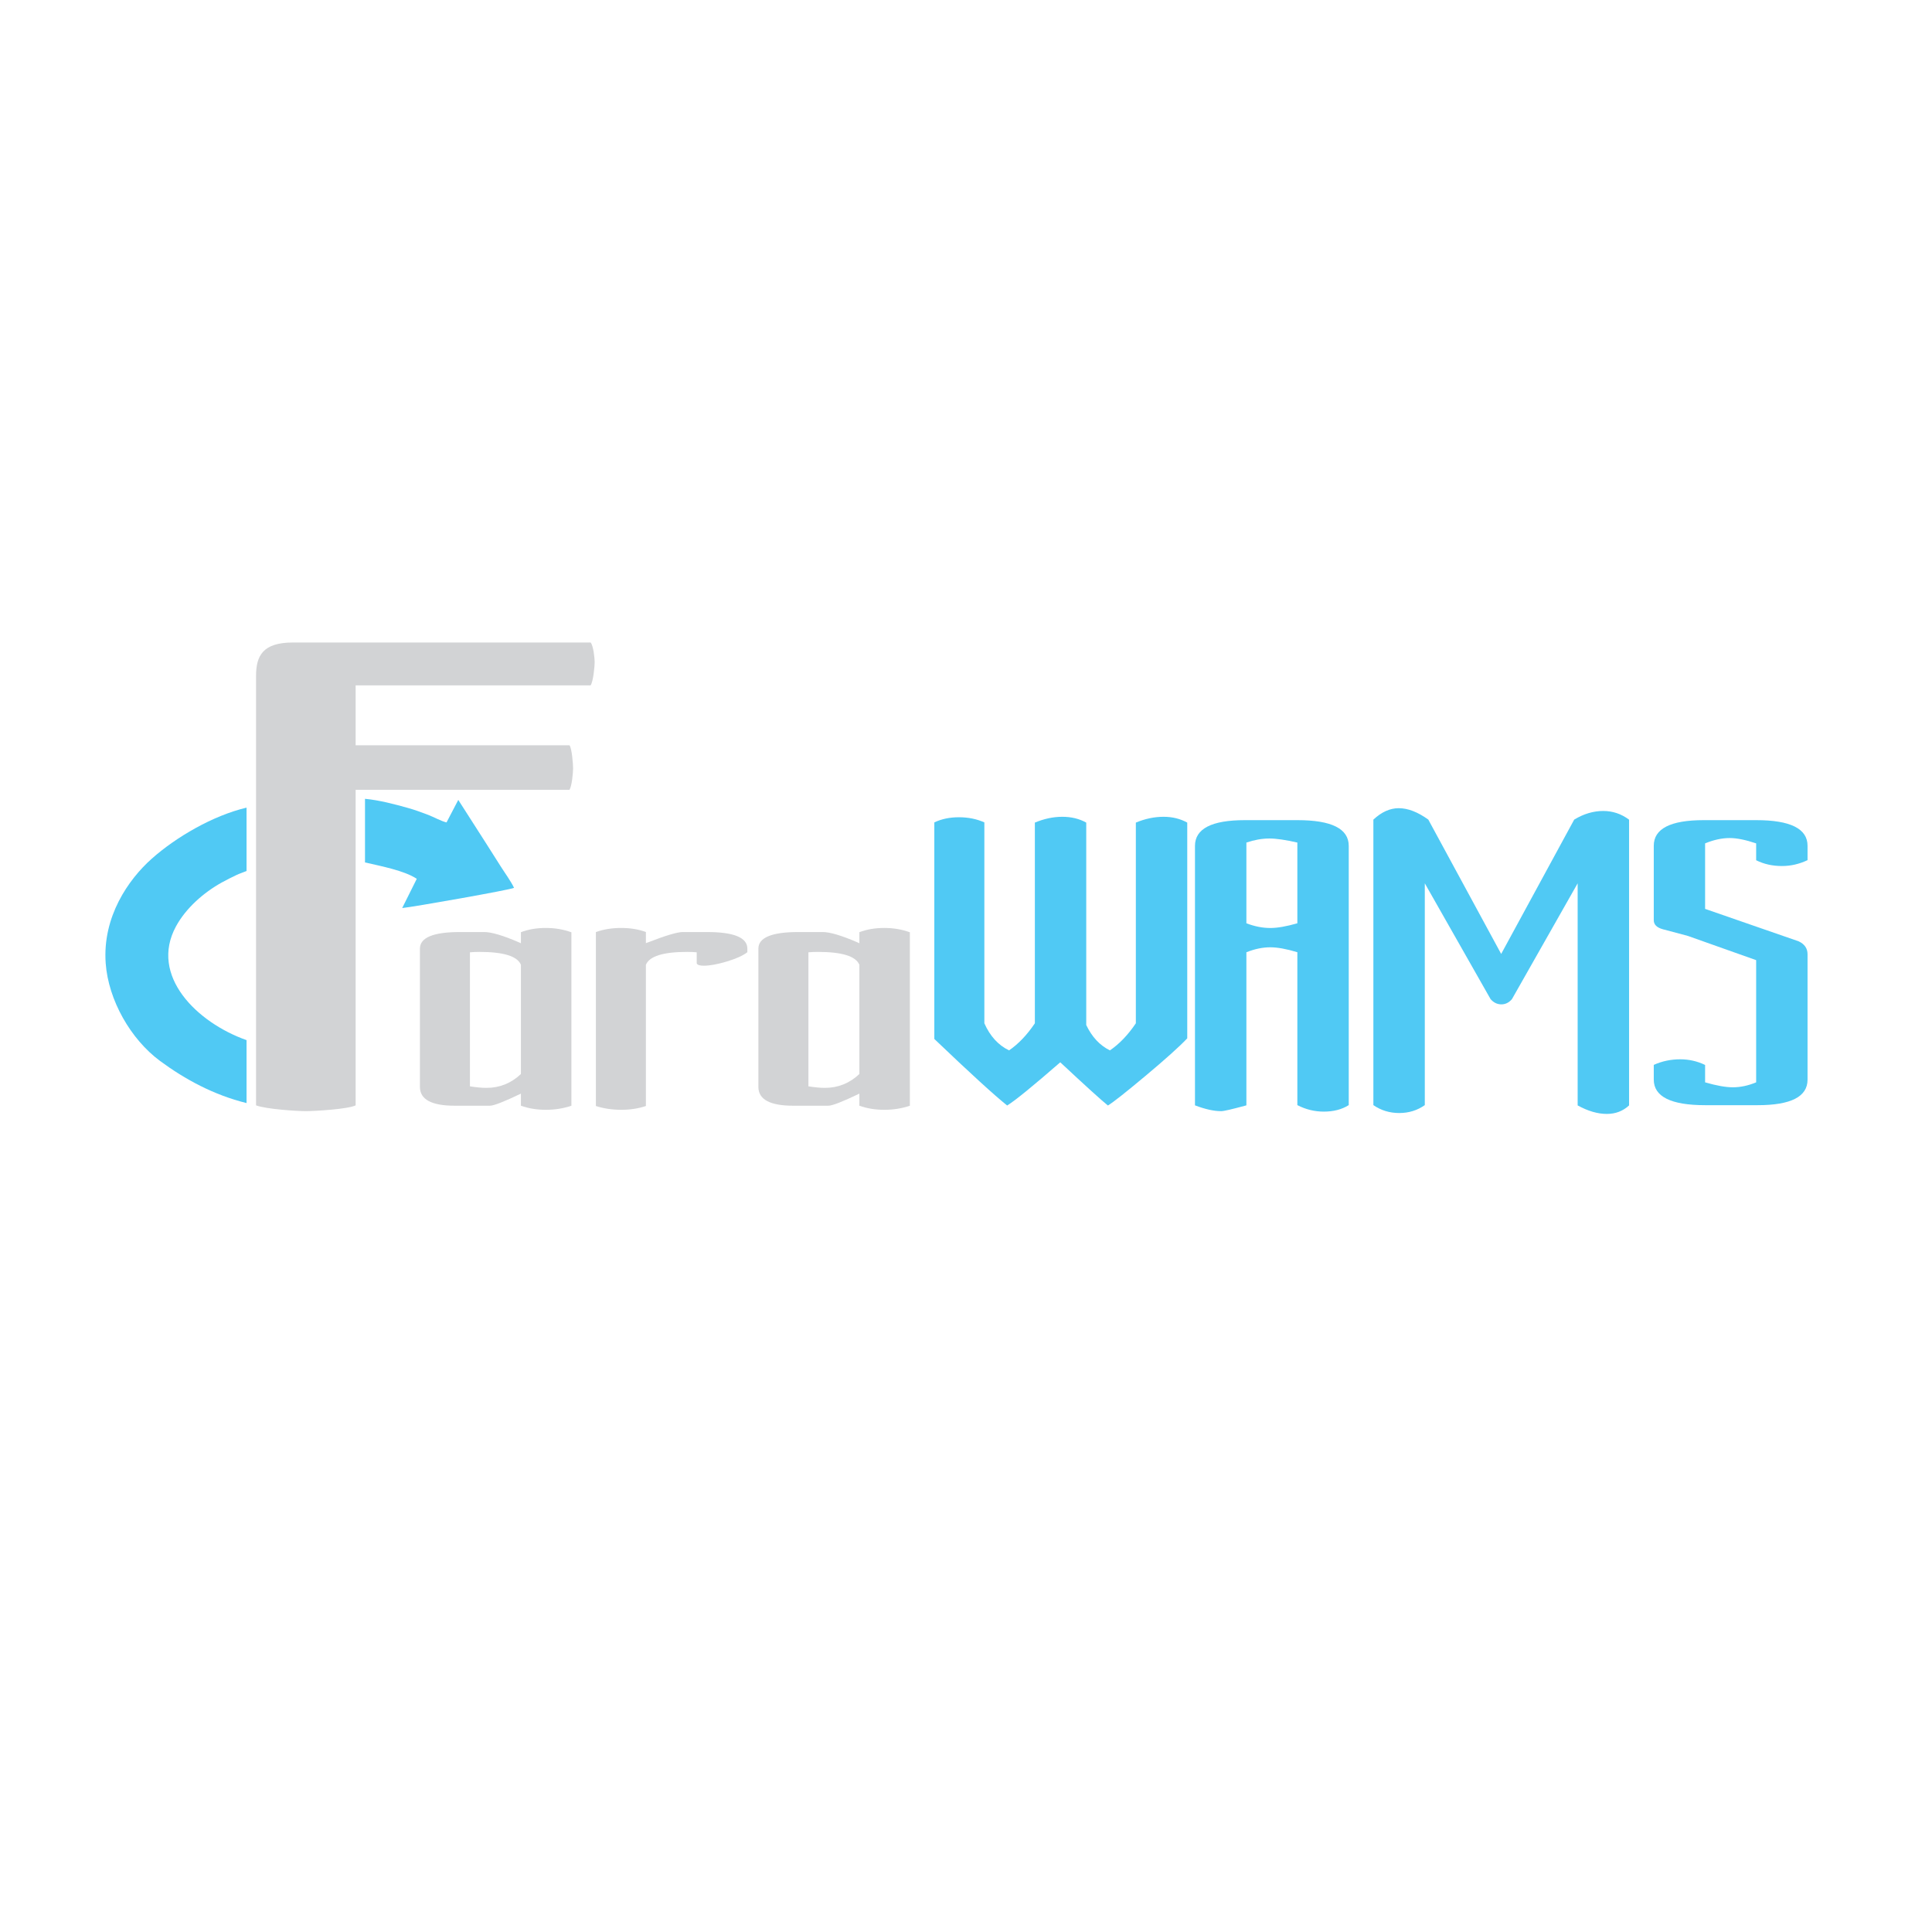
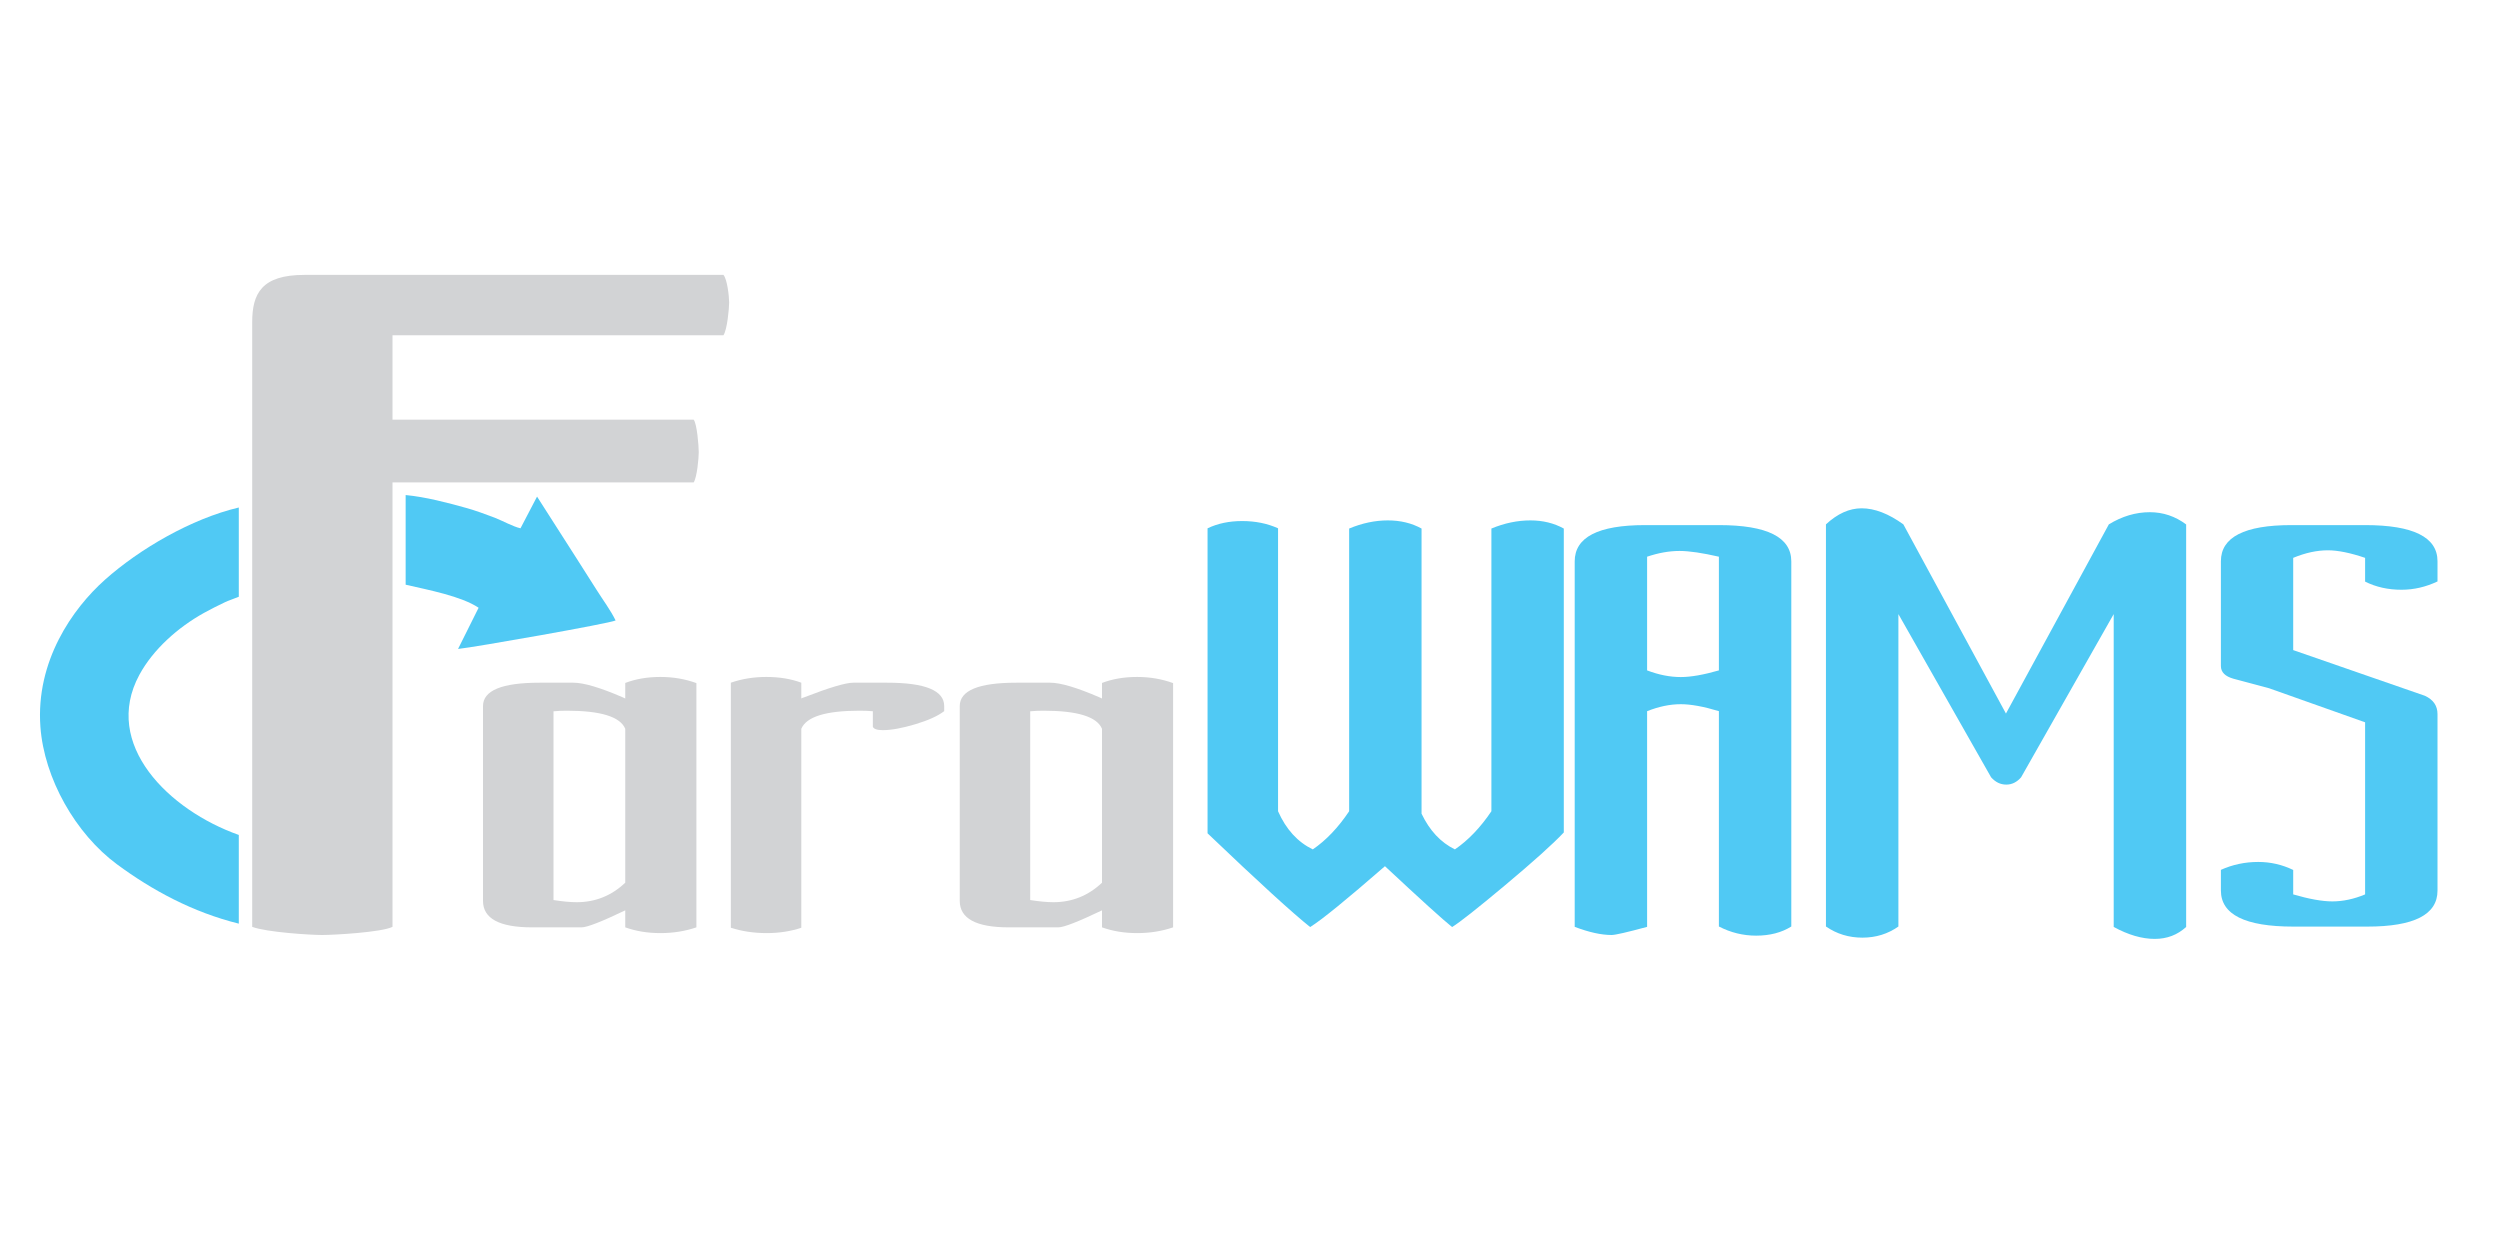
- <svg xmlns="http://www.w3.org/2000/svg" xml:space="preserve" width="2400px" height="2400px" version="1.1" style="shape-rendering:geometricPrecision; text-rendering:geometricPrecision; image-rendering:optimizeQuality; fill-rule:evenodd; clip-rule:evenodd" viewBox="0 0 240000 240000">
+ <svg xmlns="http://www.w3.org/2000/svg" xml:space="preserve" width="500px" height="250px" version="1.1" style="shape-rendering:geometricPrecision; text-rendering:geometricPrecision; image-rendering:optimizeQuality; fill-rule:evenodd; clip-rule:evenodd" viewBox="0 0 50000 25000">
  <defs>
    <style type="text/css">
   
    .fil1 {fill:#50C9F4}
    .fil0 {fill:#D2D3D5}
   
  </style>
  </defs>
  <g id="Layer_x0020_1">
-     <path class="fil0" d="M44180 137311l0 -39199 26567 0c294,-466 445,-2144 445,-2668 0,-504 -151,-2487 -445,-2859l-26567 0 0 -7448 29189 0c330,-481 503,-2371 503,-2886 0,-541 -173,-2066 -503,-2438l-36962 0c-3775,0 -4600,1650 -4600,4178l0 53320c1267,481 5169,720 6155,720 1063,0 5267,-239 6218,-720l0 0 0 0 0 0 0 0z" />
-     <path class="fil0" d="M52165 117844l0 17178c0,1554 1442,2334 4321,2334l4376 0c482,0 1765,-503 3848,-1501l0 1501c948,340 1976,507 3097,507 1130,0 2185,-167 3175,-507l0 -21543c-990,-361 -2045,-540 -3175,-540 -1160,0 -2187,179 -3097,528l0 1372c-94,-51 -173,-84 -219,-101 -1995,-865 -3440,-1292 -4356,-1292l-2980 0c-3329,0 -4990,689 -4990,2064l0 0 0 0 0 0 0 0 0 0zm6214 17103l0 -16647c363,-33 751,-51 1181,-51 2980,0 4703,528 5150,1597l0 13572c-1217,1150 -2644,1721 -4277,1721 -582,0 -1261,-65 -2054,-192l0 0 0 0 0 0z" />
-     <path class="fil0" d="M74022 115781l0 21611c960,310 2012,471 3162,471 1116,0 2134,-161 3052,-471l0 -17546c447,-1069 2158,-1597 5131,-1597 458,0 850,18 1181,50l0 1372c76,189 370,293 865,293 767,0 1719,-177 2870,-522 1151,-344 1995,-724 2556,-1154l0 -444c0,-1375 -1673,-2064 -5027,-2064l-2995 0c-662,0 -2111,427 -4333,1291 -124,36 -212,70 -248,102l0 -1393c-903,-338 -1929,-507 -3081,-507 -1128,0 -2172,169 -3133,507l0 1 0 0 0 0 0 0 0 0z" />
-     <path class="fil0" d="M94209 117844l0 17178c0,1554 1444,2334 4322,2334l4374 0c484,0 1767,-503 3849,-1501l0 1501c948,340 1976,507 3097,507 1130,0 2185,-167 3175,-507l0 -21543c-990,-361 -2045,-540 -3175,-540 -1159,0 -2185,179 -3097,528l0 1372c-95,-51 -173,-84 -218,-101 -1997,-865 -3441,-1292 -4354,-1292l-2984 0c-3328,0 -4989,689 -4989,2064l0 0 0 0 0 0 0 0zm6215 17103l0 -16647c362,-33 750,-51 1179,-51 2981,0 4707,528 5151,1597l0 13572c-1217,1150 -2643,1721 -4277,1721 -581,0 -1262,-65 -2054,-192l0 0 0 0 0 0 1 0 0 0z" />
-     <path class="fil1" d="M116065 102161l0 26902c4488,4289 7511,7042 9050,8268 1035,-647 3230,-2442 6595,-5369 3134,2927 5114,4722 5920,5369 694,-429 2232,-1644 4627,-3649 2521,-2108 4270,-3679 5227,-4695l0 -26801c-872,-483 -1853,-722 -2946,-722 -1138,0 -2289,241 -3439,722l0 24931c-969,1442 -2045,2563 -3221,3365 -1245,-612 -2227,-1654 -2941,-3149l0 -25147c-869,-483 -1859,-722 -2973,-722 -1123,0 -2259,241 -3410,722l0 24931c-969,1442 -2035,2563 -3205,3365 -1340,-648 -2363,-1770 -3068,-3365l0 -24956c-959,-429 -2011,-639 -3163,-639 -1134,0 -2149,210 -3051,639l-2 0 0 0 0 0 0 0z" />
-     <path class="fil1" d="M148444 105082l0 32229c1266,481 2347,722 3257,722 326,0 1362,-241 3130,-722l0 -19017c1015,-408 2005,-618 2974,-618 866,0 1989,198 3357,611l0 18995c1043,539 2137,807 3287,807 1204,0 2244,-268 3097,-807l0 -32200c0,-2137 -2128,-3201 -6376,-3201l-6519 0c-4137,0 -6207,1064 -6207,3201l0 0 0 0 0 0 0 0 0 0zm6387 9612l0 -10029c978,-330 1931,-504 2863,-504 862,0 2024,174 3468,504l0 10029c-1352,388 -2471,585 -3357,585 -969,0 -1959,-197 -2974,-585z" />
-     <path class="fil1" d="M170605 101815l0 35467c950,656 2018,982 3213,982 1189,0 2244,-326 3176,-982l0 -27553 8175 14393c378,424 817,644 1339,644 504,0 941,-220 1308,-644l8166 -14393 0 27590c1282,705 2490,1056 3620,1056 1084,0 2005,-351 2768,-1056l0 -35495c-962,-723 -2034,-1082 -3206,-1082 -1232,0 -2441,359 -3612,1073l-9071 16686 -9051 -16686c-1301,-941 -2527,-1418 -3677,-1418 -1092,0 -2136,477 -3148,1418l0 0 0 0 0 0 0 0 0 0z" />
-     <path class="fil1" d="M218156 119272l0 15180c-981,408 -1950,616 -2891,616 -895,0 -2045,-208 -3451,-616l0 -2160c-970,-466 -1997,-702 -3089,-702 -1152,0 -2252,227 -3288,693l0 1824c0,2119 2129,3183 6389,3183l6508 0c4137,0 6206,-1052 6206,-3171l0 -15569c0,-741 -371,-1273 -1108,-1617l-11618 -4028 0 -8137c1075,-445 2091,-664 3065,-664 862,0 1961,219 3277,664l0 2095c965,483 2035,718 3208,718 1094,0 2149,-245 3176,-730l0 -1786c0,-2120 -2129,-3184 -6375,-3184l-6521 0c-4136,0 -6207,1064 -6207,3184l0 9246c0,544 373,911 1115,1121 1756,467 2803,743 3137,837l8467 3003 0 0 0 0 0 0 0 0 0 0z" />
-     <path class="fil1" d="M30627 129209c-6150,-2171 -12093,-7983 -8772,-14120 1224,-2258 3416,-4197 5694,-5463 648,-358 1194,-623 1870,-949 287,-138 772,-297 1208,-478l0 -7872c-4169,985 -8752,3650 -11802,6367 -2868,2558 -6114,7188 -5695,12969 332,4581 3108,9437 6747,12129 3122,2306 6707,4238 10750,5236l0 -7820 0 0 0 0 0 1z" />
-     <path class="fil1" d="M51773 109170l-1812 3632c1439,-146 13407,-2254 13897,-2512 -438,-899 -1132,-1829 -1677,-2694 -608,-961 -1142,-1800 -1745,-2750l-3507 -5479 -1460 2797c-652,-149 -1564,-661 -2276,-937 -815,-308 -1658,-622 -2509,-858 -1655,-466 -3573,-973 -5342,-1138l0 7904c2022,470 4897,1013 6431,2035l0 0 0 0z" />
+     <path class="fil0" d="M7850 18537l0 -8889 6024 0c67,-106 101,-487 101,-605 0,-115 -34,-564 -101,-649l-6024 0 0 -1689 6619 0c75,-109 114,-538 114,-654 0,-123 -39,-469 -114,-553l-8382 0c-856,0 -1043,374 -1043,947l0 12092c287,109 1172,163 1396,163 241,0 1194,-54 1410,-163l0 0 0 0 0 0 0 0z" />
+     <path class="fil0" d="M9660 14122l0 3896c0,352 327,529 980,529l993 0c109,0 400,-114 872,-340l0 340c215,77 448,115 703,115 256,0 495,-38 720,-115l0 -4885c-225,-82 -464,-123 -720,-123 -263,0 -496,41 -703,120l0 311c-21,-12 -39,-19 -49,-23 -453,-196 -781,-293 -988,-293l-676 0c-755,0 -1132,156 -1132,468l0 0 0 0 0 0 0 0 0 0zm1410 3879l0 -3775c82,-8 170,-12 267,-12 676,0 1067,120 1168,362l0 3078c-276,261 -599,390 -970,390 -132,0 -286,-15 -465,-43l0 0 0 0 0 0 0 0z" />
+     <path class="fil0" d="M14617 13654l0 4901c218,70 456,107 717,107 253,0 484,-37 692,-107l0 -3979c102,-242 490,-362 1164,-362 104,0 192,4 267,11l0 311c18,43 84,67 197,67 174,0 390,-40 651,-118 260,-78 452,-165 579,-262l0 -101c0,-312 -379,-468 -1140,-468l-679 0c-150,0 -479,97 -983,293 -28,8 -48,16 -56,23l0 -316c-205,-76 -437,-115 -699,-115 -255,0 -492,39 -710,115l0 0 0 0 0 0 0 0 0 0 0 0z" />
+     <path class="fil0" d="M19195 14122l0 3896c0,352 327,529 980,529l992 0c110,0 400,-114 873,-340l0 340c215,77 448,115 702,115 256,0 495,-38 720,-115l0 -4885c-225,-82 -464,-123 -720,-123 -263,0 -496,41 -702,120l0 311c-22,-12 -40,-19 -50,-23 -453,-196 -780,-293 -987,-293l-677 0c-754,0 -1131,156 -1131,468l0 0 0 0 0 0 0 0 0 0zm1409 3879l0 -3775c82,-8 170,-12 268,-12 676,0 1067,120 1168,362l0 3078c-276,261 -600,390 -970,390 -132,0 -286,-15 -466,-43l0 0 0 0 0 0 0 0 0 0 0 0z" />
+     <path class="fil1" d="M24151 10566l0 6100c1018,973 1703,1597 2052,1875 235,-146 733,-553 1496,-1217 711,664 1160,1071 1343,1217 157,-97 506,-373 1049,-827 571,-478 968,-834 1185,-1065l0 -6078c-198,-109 -420,-163 -668,-163 -258,0 -519,54 -780,163l0 5654c-220,327 -464,581 -730,763 -283,-139 -505,-375 -667,-714l0 -5703c-197,-109 -422,-163 -674,-163 -255,0 -513,54 -774,163l0 5654c-219,327 -461,581 -727,763 -303,-147 -535,-401 -695,-763l0 -5659c-218,-98 -456,-145 -717,-145 -258,0 -488,47 -692,145l-1 0 0 0 0 0 0 0 0 0z" />
+     <path class="fil1" d="M31494 11228l0 7309c287,109 532,163 738,163 74,0 309,-54 710,-163l0 -4313c230,-92 455,-140 675,-140 196,0 451,45 761,139l0 4307c236,122 484,183 745,183 273,0 509,-61 703,-183l0 -7302c0,-484 -483,-726 -1446,-726l-1479 0c-938,0 -1407,242 -1407,726l0 0 0 0 0 0 0 0 0 0 0 0zm1448 2180l0 -2274c222,-75 438,-115 649,-115 196,0 459,40 787,115l0 2274c-307,88 -560,133 -761,133 -220,0 -445,-45 -675,-133z" />
+     <path class="fil1" d="M36519 10487l0 8043c216,149 458,223 729,223 269,0 509,-74 720,-223l0 -6248 1854 3264c86,96 185,146 304,146 114,0 213,-50 296,-146l1852 -3264 0 6257c291,159 565,239 821,239 246,0 455,-80 628,-239l0 -8050c-218,-164 -462,-245 -727,-245 -280,0 -554,81 -819,243l-2058 3784 -2052 -3784c-295,-213 -573,-321 -834,-321 -247,0 -484,108 -714,321l0 0 0 0 0 0 0 0 0 0 0 0z" />
+     <path class="fil1" d="M47302 14446l0 3442c-222,93 -442,140 -655,140 -203,0 -464,-47 -783,-140l0 -489c-220,-106 -453,-160 -700,-160 -261,0 -511,52 -746,158l0 413c0,481 483,722 1449,722l1476 0c938,0 1407,-239 1407,-719l0 -3531c0,-168 -84,-288 -251,-366l-2635 -914 0 -1845c244,-101 474,-151 695,-151 196,0 445,50 743,151l0 475c219,110 462,163 728,163 248,0 487,-56 720,-166l0 -405c0,-480 -483,-722 -1446,-722l-1478 0c-938,0 -1408,242 -1408,722l0 2097c0,123 85,207 253,254 398,106 636,169 711,190l1920 681 0 0 0 0 0 0 0 0 0 0 0 0z" />
+     <path class="fil1" d="M4776 16699c-1394,-492 -2742,-1810 -1989,-3202 277,-512 775,-951 1291,-1238 147,-82 271,-142 424,-216 65,-31 175,-67 274,-108l0 -1785c-945,223 -1984,828 -2676,1444 -651,580 -1387,1630 -1292,2941 76,1038 705,2140 1530,2750 708,523 1521,961 2438,1188l0 -1774 0 0 0 0 0 0 0 0z" />
+     <path class="fil1" d="M9572 12155l-411 824c326,-33 3040,-511 3151,-570 -99,-204 -257,-415 -380,-611 -138,-218 -259,-408 -396,-623l-795 -1243 -331 634c-148,-33 -355,-149 -516,-212 -185,-70 -376,-141 -569,-195 -376,-105 -811,-220 -1212,-258l0 1793c459,106 1111,229 1459,461l0 0 0 0 0 0z" />
  </g>
</svg>
